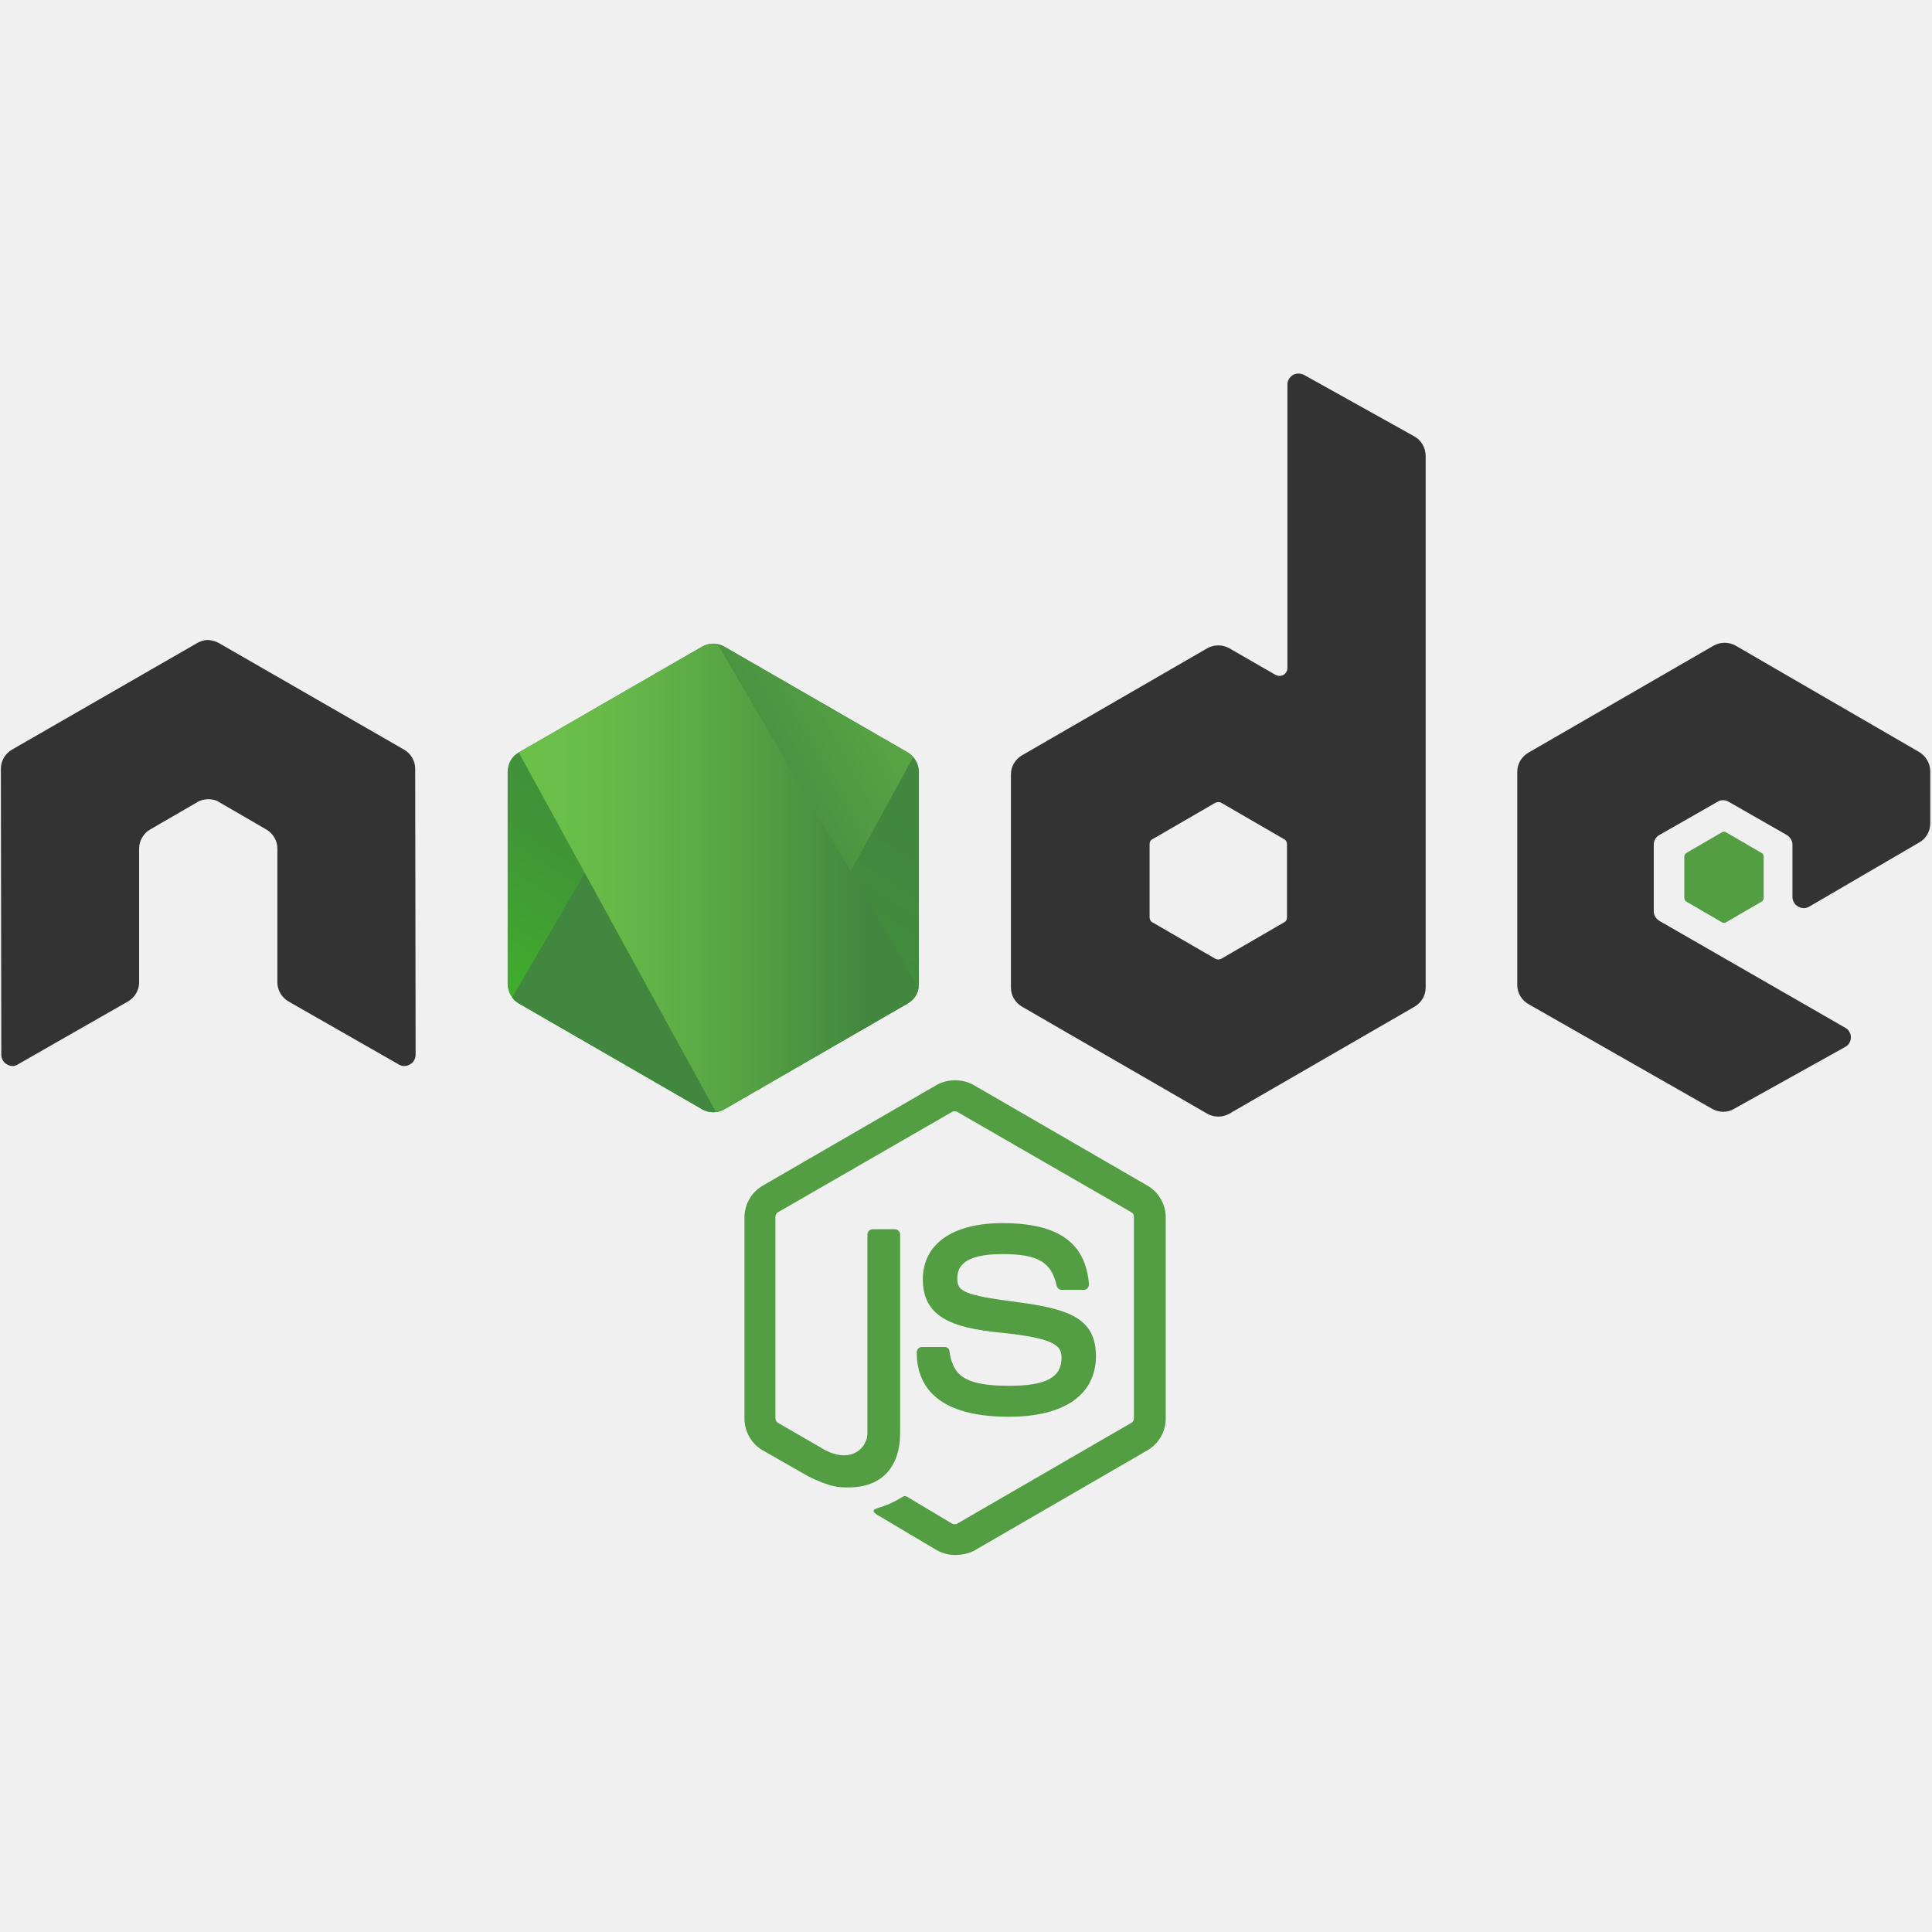
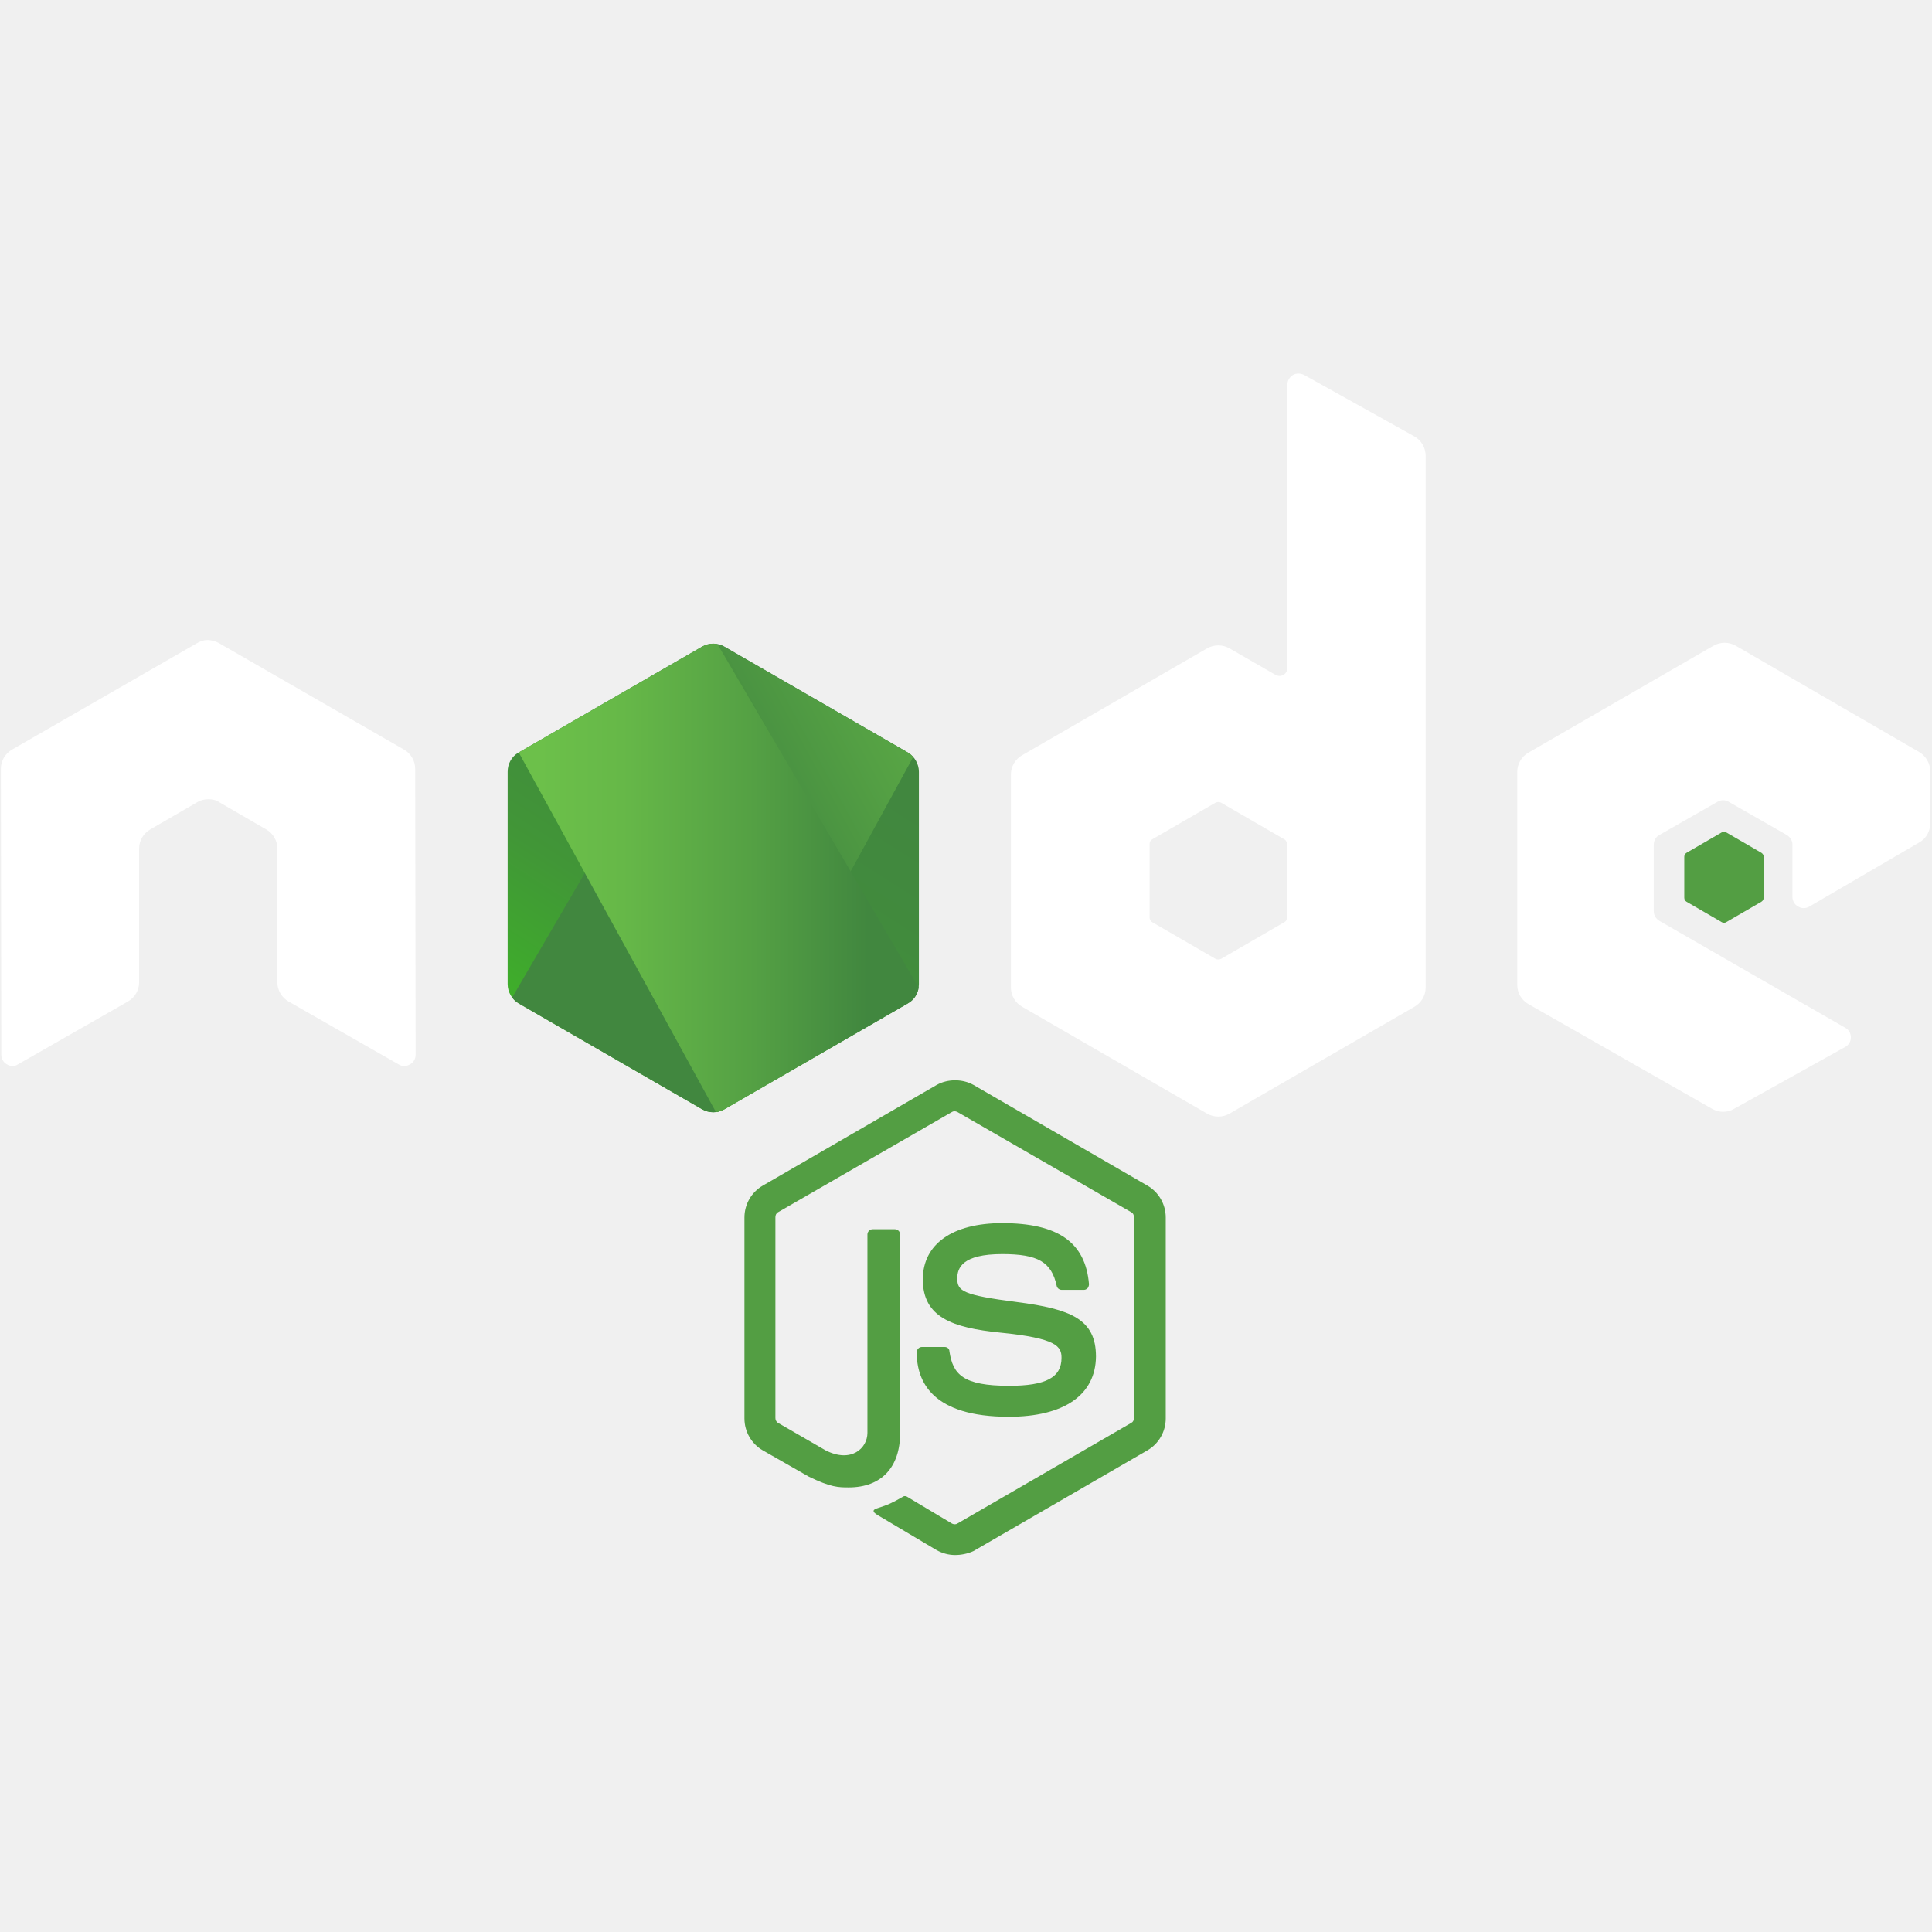
- <svg xmlns="http://www.w3.org/2000/svg" xmlns:xlink="http://www.w3.org/1999/xlink" width="800px" height="800px" viewBox="0 -99 512 512" preserveAspectRatio="xMidYMid">
-   <defs>
-     <linearGradient x1="68.188%" y1="17.487%" x2="27.823%" y2="89.755%" id="b">
-       <stop stop-color="#41873F" offset="0%" />
-       <stop stop-color="#418B3D" offset="32.88%" />
-       <stop stop-color="#419637" offset="63.52%" />
-       <stop stop-color="#3FA92D" offset="93.19%" />
-       <stop stop-color="#3FAE2A" offset="100%" />
-     </linearGradient>
-     <path id="a" d="M57.903 1.85a5.957 5.957 0 0 0-5.894 0L3.352 29.933c-1.85 1.04-2.89 3.005-2.89 5.085v56.286c0 2.08 1.156 4.045 2.89 5.085l48.657 28.085a5.957 5.957 0 0 0 5.894 0l48.658-28.085c1.849-1.04 2.89-3.005 2.89-5.085V35.019c0-2.08-1.157-4.045-2.89-5.085L57.903 1.85z" />
-     <linearGradient x1="43.277%" y1="55.169%" x2="159.245%" y2="-18.306%" id="d">
-       <stop stop-color="#41873F" offset="13.76%" />
-       <stop stop-color="#54A044" offset="40.32%" />
-       <stop stop-color="#66B848" offset="71.36%" />
-       <stop stop-color="#6CC04A" offset="90.81%" />
-     </linearGradient>
-     <linearGradient x1="-4413.77%" y1="13.43%" x2="5327.93%" y2="13.43%" id="e">
-       <stop stop-color="#6CC04A" offset="9.192%" />
-       <stop stop-color="#66B848" offset="28.64%" />
-       <stop stop-color="#54A044" offset="59.68%" />
-       <stop stop-color="#41873F" offset="86.24%" />
-     </linearGradient>
-     <linearGradient x1="-4.389%" y1="49.997%" x2="101.499%" y2="49.997%" id="f">
-       <stop stop-color="#6CC04A" offset="9.192%" />
-       <stop stop-color="#66B848" offset="28.64%" />
-       <stop stop-color="#54A044" offset="59.68%" />
-       <stop stop-color="#41873F" offset="86.24%" />
-     </linearGradient>
-     <linearGradient x1="-9713.77%" y1="36.21%" x2="27.93%" y2="36.21%" id="g">
-       <stop stop-color="#6CC04A" offset="9.192%" />
-       <stop stop-color="#66B848" offset="28.64%" />
-       <stop stop-color="#54A044" offset="59.68%" />
-       <stop stop-color="#41873F" offset="86.24%" />
-     </linearGradient>
-     <linearGradient x1="-103.861%" y1="50.275%" x2="100.797%" y2="50.275%" id="h">
-       <stop stop-color="#6CC04A" offset="9.192%" />
-       <stop stop-color="#66B848" offset="28.64%" />
-       <stop stop-color="#54A044" offset="59.68%" />
-       <stop stop-color="#41873F" offset="86.24%" />
-     </linearGradient>
-     <linearGradient x1="130.613%" y1="-211.069%" x2="4.393%" y2="201.605%" id="i">
-       <stop stop-color="#41873F" offset="0%" />
-       <stop stop-color="#418B3D" offset="32.88%" />
-       <stop stop-color="#419637" offset="63.52%" />
-       <stop stop-color="#3FA92D" offset="93.19%" />
-       <stop stop-color="#3FAE2A" offset="100%" />
-     </linearGradient>
-   </defs>
-   <g fill="none">
-     <path d="M253.11 313.094c-1.733 0-3.351-.462-4.854-1.271l-15.371-9.13c-2.312-1.272-1.156-1.734-.462-1.965 3.12-1.04 3.698-1.272 6.934-3.12.347-.232.81-.116 1.156.115l11.789 7.05c.462.231 1.04.231 1.386 0l46.115-26.698c.462-.231.694-.694.694-1.271v-53.28c0-.579-.232-1.04-.694-1.272l-46.115-26.582c-.462-.232-1.04-.232-1.386 0l-46.115 26.582c-.462.231-.694.809-.694 1.271v53.28c0 .463.232 1.04.694 1.272l12.598 7.281c6.819 3.467 11.095-.578 11.095-4.623v-52.587c0-.693.578-1.387 1.387-1.387h5.894c.694 0 1.387.578 1.387 1.387v52.587c0 9.13-4.97 14.447-13.638 14.447-2.658 0-4.738 0-10.633-2.89l-12.135-6.934c-3.005-1.733-4.854-4.97-4.854-8.437v-53.28c0-3.467 1.849-6.704 4.854-8.437l46.114-26.698c2.89-1.618 6.82-1.618 9.709 0l46.114 26.698c3.005 1.733 4.855 4.97 4.855 8.437v53.28c0 3.467-1.85 6.704-4.855 8.437l-46.114 26.698c-1.503.694-3.236 1.04-4.854 1.04zm14.216-36.637c-20.225 0-24.386-9.246-24.386-17.105 0-.694.578-1.387 1.387-1.387h6.01c.693 0 1.271.462 1.271 1.156.925 6.125 3.583 9.13 15.834 9.13 9.708 0 13.87-2.196 13.87-7.397 0-3.005-1.157-5.2-16.297-6.703-12.598-1.272-20.457-4.045-20.457-14.1 0-9.362 7.86-14.91 21.035-14.91 14.793 0 22.075 5.086 23 16.18 0 .348-.116.694-.347 1.041-.232.231-.578.462-.925.462h-6.01c-.578 0-1.156-.462-1.271-1.04-1.387-6.356-4.97-8.437-14.447-8.437-10.633 0-11.905 3.699-11.905 6.472 0 3.352 1.503 4.392 15.834 6.241 14.216 1.85 20.92 4.508 20.92 14.447-.116 10.171-8.437 15.95-23.116 15.95z" fill="#539E43" />
-     <path d="M110.028 104.712c0-2.08-1.156-4.046-3.005-5.086l-49.004-28.2c-.81-.463-1.734-.694-2.658-.81h-.463c-.924 0-1.849.347-2.658.81l-49.004 28.2c-1.85 1.04-3.005 3.005-3.005 5.086l.116 75.817c0 1.04.578 2.08 1.502 2.543.925.578 2.08.578 2.89 0l29.125-16.643c1.849-1.04 3.005-3.005 3.005-5.085v-35.482c0-2.08 1.155-4.045 3.005-5.085l12.366-7.166c.925-.578 1.965-.81 3.005-.81 1.04 0 2.08.232 2.89.81l12.366 7.166c1.85 1.04 3.005 3.004 3.005 5.085v35.482c0 2.08 1.156 4.045 3.005 5.085l29.125 16.643c.925.578 2.08.578 3.005 0 .925-.463 1.503-1.503 1.503-2.543l-.116-75.817zM345.571.347c-.924-.463-2.08-.463-2.89 0-.924.578-1.502 1.502-1.502 2.542v75.125c0 .693-.346 1.386-1.04 1.849-.693.346-1.387.346-2.08 0l-12.251-7.05a5.957 5.957 0 0 0-5.895 0l-49.004 28.316c-1.849 1.04-3.005 3.005-3.005 5.085v56.516c0 2.08 1.156 4.046 3.005 5.086l49.004 28.316a5.957 5.957 0 0 0 5.895 0l49.004-28.316c1.849-1.04 3.005-3.005 3.005-5.086V21.844c0-2.196-1.156-4.16-3.005-5.201L345.572.347zm-4.507 143.776c0 .578-.231 1.04-.694 1.271l-16.758 9.708a1.714 1.714 0 0 1-1.503 0l-16.758-9.708c-.463-.231-.694-.809-.694-1.271v-19.417c0-.578.231-1.04.694-1.271l16.758-9.709a1.714 1.714 0 0 1 1.503 0l16.758 9.709c.463.23.694.809.694 1.271v19.417zM508.648 124.244c1.85-1.04 2.89-3.005 2.89-5.086v-13.753c0-2.08-1.156-4.045-2.89-5.085l-48.657-28.2a5.957 5.957 0 0 0-5.894 0l-49.004 28.315c-1.85 1.04-3.005 3.005-3.005 5.086v56.516c0 2.08 1.155 4.045 3.005 5.085l48.657 27.738c1.85 1.04 4.045 1.04 5.779 0L489 178.45c.925-.463 1.503-1.503 1.503-2.543 0-1.04-.578-2.08-1.503-2.543l-49.235-28.316c-.924-.577-1.502-1.502-1.502-2.542v-17.683c0-1.04.578-2.08 1.502-2.543l15.372-8.784a2.821 2.821 0 0 1 3.005 0l15.371 8.784c.925.578 1.503 1.502 1.503 2.543v13.869c0 1.04.578 2.08 1.502 2.542.925.578 2.08.578 3.005 0l29.125-16.99z" fill="#333" />
-     <path d="M456.293 121.586a1.05 1.05 0 0 1 1.155 0l9.362 5.432c.347.23.578.577.578 1.04v10.864c0 .462-.231.809-.578 1.04l-9.362 5.432a1.05 1.05 0 0 1-1.155 0l-9.362-5.432c-.347-.231-.578-.578-.578-1.04v-10.864c0-.463.231-.81.578-1.04l9.362-5.432z" fill="#539E43" />
-     <g transform="translate(134.068 70.501)">
-       <mask id="c" fill="#ffffff">
-         <use xlink:href="#a" />
-       </mask>
-       <use fill="url(#b)" xlink:href="#a" />
-       <g mask="url(#c)">
-         <path d="M51.893 1.85L3.121 29.933C1.27 30.974 0 32.94 0 35.02v56.286c0 1.387.578 2.658 1.502 3.698L56.285 1.156c-1.387-.231-3.005-.116-4.392.693zM56.632 125.053c.462-.116.925-.347 1.387-.578l48.773-28.085c1.85-1.04 3.005-3.005 3.005-5.085V35.019c0-1.502-.694-3.005-1.734-4.045l-51.43 94.079z" />
-         <path d="M106.676 29.934L57.788 1.85a8.025 8.025 0 0 0-1.503-.578L1.502 95.12a6.082 6.082 0 0 0 1.619 1.387l48.888 28.085c1.387.809 3.005 1.04 4.507.577l51.432-94.078c-.347-.462-.81-.81-1.272-1.156z" fill="url(#d)" />
-       </g>
-       <g mask="url(#c)">
-         <path d="M109.797 91.305V35.019c0-2.08-1.271-4.045-3.12-5.085L57.786 1.85a5.106 5.106 0 0 0-1.848-.693l53.511 91.42c.231-.347.347-.809.347-1.271zM3.12 29.934C1.272 30.974 0 32.94 0 35.02v56.286c0 2.08 1.387 4.045 3.12 5.085l48.889 28.085c1.156.693 2.427.925 3.814.693L3.467 29.818l-.346.116z" />
-         <path fill="url(#e)" fill-rule="evenodd" d="M50.391.809l-.693.347h.924l-.231-.347z" transform="translate(0 -9.246)" />
-         <path d="M106.792 105.636c1.387-.809 2.427-2.196 2.89-3.698L56.053 10.402c-1.387-.231-2.89-.116-4.16.693L3.351 39.065l52.355 95.465a8.057 8.057 0 0 0 2.196-.693l48.889-28.2z" fill="url(#f)" fill-rule="evenodd" transform="translate(0 -9.246)" />
-         <path fill="url(#g)" fill-rule="evenodd" d="M111.3 104.712l-.347-.578v.809l.346-.231z" transform="translate(0 -9.246)" />
-         <path d="M106.792 105.636l-48.773 28.085a6.973 6.973 0 0 1-2.196.693l.925 1.734 54.089-31.32v-.694l-1.387-2.312c-.231 1.618-1.271 3.005-2.658 3.814z" fill="url(#h)" fill-rule="evenodd" transform="translate(0 -9.246)" />
-         <path d="M106.792 105.636l-48.773 28.085a6.973 6.973 0 0 1-2.196.693l.925 1.734 54.089-31.32v-.694l-1.387-2.312c-.231 1.618-1.271 3.005-2.658 3.814z" fill="url(#i)" fill-rule="evenodd" transform="translate(0 -9.246)" />
+ <svg xmlns="http://www.w3.org/2000/svg" xmlns:xlink="http://www.w3.org/1999/xlink" width="800px" height="800px" viewBox="0 -99 512 512" preserveAspectRatio="xMidYMid" fill="#ffffff">
+   <g id="SVGRepo_bgCarrier" stroke-width="0" />
+   <g id="SVGRepo_tracerCarrier" stroke-linecap="round" stroke-linejoin="round" />
+   <g id="SVGRepo_iconCarrier">
+     <defs>
+       <linearGradient x1="68.188%" y1="17.487%" x2="27.823%" y2="89.755%" id="b">
+         <stop stop-color="#41873F" offset="0%" />
+         <stop stop-color="#418B3D" offset="32.88%" />
+         <stop stop-color="#419637" offset="63.52%" />
+         <stop stop-color="#3FA92D" offset="93.19%" />
+         <stop stop-color="#3FAE2A" offset="100%" />
+       </linearGradient>
+       <path id="a" d="M57.903 1.85a5.957 5.957 0 0 0-5.894 0L3.352 29.933c-1.85 1.04-2.89 3.005-2.89 5.085v56.286c0 2.08 1.156 4.045 2.89 5.085l48.657 28.085a5.957 5.957 0 0 0 5.894 0l48.658-28.085c1.849-1.04 2.89-3.005 2.89-5.085V35.019c0-2.08-1.157-4.045-2.89-5.085L57.903 1.85z" />
+       <linearGradient x1="43.277%" y1="55.169%" x2="159.245%" y2="-18.306%" id="d">
+         <stop stop-color="#41873F" offset="13.76%" />
+         <stop stop-color="#54A044" offset="40.32%" />
+         <stop stop-color="#66B848" offset="71.36%" />
+         <stop stop-color="#6CC04A" offset="90.81%" />
+       </linearGradient>
+       <linearGradient x1="-4413.77%" y1="13.43%" x2="5327.93%" y2="13.43%" id="e">
+         <stop stop-color="#6CC04A" offset="9.192%" />
+         <stop stop-color="#66B848" offset="28.64%" />
+         <stop stop-color="#54A044" offset="59.68%" />
+         <stop stop-color="#41873F" offset="86.24%" />
+       </linearGradient>
+       <linearGradient x1="-4.389%" y1="49.997%" x2="101.499%" y2="49.997%" id="f">
+         <stop stop-color="#6CC04A" offset="9.192%" />
+         <stop stop-color="#66B848" offset="28.64%" />
+         <stop stop-color="#54A044" offset="59.68%" />
+         <stop stop-color="#41873F" offset="86.24%" />
+       </linearGradient>
+       <linearGradient x1="-9713.77%" y1="36.21%" x2="27.93%" y2="36.21%" id="g">
+         <stop stop-color="#6CC04A" offset="9.192%" />
+         <stop stop-color="#66B848" offset="28.64%" />
+         <stop stop-color="#54A044" offset="59.68%" />
+         <stop stop-color="#41873F" offset="86.24%" />
+       </linearGradient>
+       <linearGradient x1="-103.861%" y1="50.275%" x2="100.797%" y2="50.275%" id="h">
+         <stop stop-color="#6CC04A" offset="9.192%" />
+         <stop stop-color="#66B848" offset="28.64%" />
+         <stop stop-color="#54A044" offset="59.68%" />
+         <stop stop-color="#41873F" offset="86.24%" />
+       </linearGradient>
+       <linearGradient x1="130.613%" y1="-211.069%" x2="4.393%" y2="201.605%" id="i">
+         <stop stop-color="#41873F" offset="0%" />
+         <stop stop-color="#418B3D" offset="32.88%" />
+         <stop stop-color="#419637" offset="63.52%" />
+         <stop stop-color="#3FA92D" offset="93.19%" />
+         <stop stop-color="#3FAE2A" offset="100%" />
+       </linearGradient>
+     </defs>
+     <g fill="none">
+       <path d="M253.11 313.094c-1.733 0-3.351-.462-4.854-1.271l-15.371-9.13c-2.312-1.272-1.156-1.734-.462-1.965 3.12-1.04 3.698-1.272 6.934-3.12.347-.232.81-.116 1.156.115l11.789 7.05c.462.231 1.04.231 1.386 0l46.115-26.698c.462-.231.694-.694.694-1.271v-53.28c0-.579-.232-1.04-.694-1.272l-46.115-26.582c-.462-.232-1.04-.232-1.386 0l-46.115 26.582c-.462.231-.694.809-.694 1.271v53.28c0 .463.232 1.04.694 1.272l12.598 7.281c6.819 3.467 11.095-.578 11.095-4.623v-52.587c0-.693.578-1.387 1.387-1.387h5.894c.694 0 1.387.578 1.387 1.387v52.587c0 9.13-4.97 14.447-13.638 14.447-2.658 0-4.738 0-10.633-2.89l-12.135-6.934c-3.005-1.733-4.854-4.97-4.854-8.437v-53.28c0-3.467 1.849-6.704 4.854-8.437l46.114-26.698c2.89-1.618 6.82-1.618 9.709 0l46.114 26.698c3.005 1.733 4.855 4.97 4.855 8.437v53.28c0 3.467-1.85 6.704-4.855 8.437l-46.114 26.698c-1.503.694-3.236 1.04-4.854 1.04zm14.216-36.637c-20.225 0-24.386-9.246-24.386-17.105 0-.694.578-1.387 1.387-1.387h6.01c.693 0 1.271.462 1.271 1.156.925 6.125 3.583 9.13 15.834 9.13 9.708 0 13.87-2.196 13.87-7.397 0-3.005-1.157-5.2-16.297-6.703-12.598-1.272-20.457-4.045-20.457-14.1 0-9.362 7.86-14.91 21.035-14.91 14.793 0 22.075 5.086 23 16.18 0 .348-.116.694-.347 1.041-.232.231-.578.462-.925.462h-6.01c-.578 0-1.156-.462-1.271-1.04-1.387-6.356-4.97-8.437-14.447-8.437-10.633 0-11.905 3.699-11.905 6.472 0 3.352 1.503 4.392 15.834 6.241 14.216 1.85 20.92 4.508 20.92 14.447-.116 10.171-8.437 15.95-23.116 15.95z" fill="#539E43" />
+       <path d="M110.028 104.712c0-2.08-1.156-4.046-3.005-5.086l-49.004-28.2c-.81-.463-1.734-.694-2.658-.81h-.463c-.924 0-1.849.347-2.658.81l-49.004 28.2c-1.85 1.04-3.005 3.005-3.005 5.086l.116 75.817c0 1.04.578 2.08 1.502 2.543.925.578 2.08.578 2.89 0l29.125-16.643c1.849-1.04 3.005-3.005 3.005-5.085v-35.482c0-2.08 1.155-4.045 3.005-5.085l12.366-7.166c.925-.578 1.965-.81 3.005-.81 1.04 0 2.08.232 2.89.81l12.366 7.166c1.85 1.04 3.005 3.004 3.005 5.085v35.482c0 2.08 1.156 4.045 3.005 5.085l29.125 16.643c.925.578 2.08.578 3.005 0 .925-.463 1.503-1.503 1.503-2.543l-.116-75.817zM345.571.347c-.924-.463-2.08-.463-2.89 0-.924.578-1.502 1.502-1.502 2.542v75.125c0 .693-.346 1.386-1.04 1.849-.693.346-1.387.346-2.08 0l-12.251-7.05a5.957 5.957 0 0 0-5.895 0l-49.004 28.316c-1.849 1.04-3.005 3.005-3.005 5.085v56.516c0 2.08 1.156 4.046 3.005 5.086l49.004 28.316a5.957 5.957 0 0 0 5.895 0l49.004-28.316c1.849-1.04 3.005-3.005 3.005-5.086V21.844c0-2.196-1.156-4.16-3.005-5.201L345.572.347zm-4.507 143.776c0 .578-.231 1.04-.694 1.271l-16.758 9.708a1.714 1.714 0 0 1-1.503 0l-16.758-9.708c-.463-.231-.694-.809-.694-1.271v-19.417c0-.578.231-1.04.694-1.271l16.758-9.709a1.714 1.714 0 0 1 1.503 0l16.758 9.709c.463.23.694.809.694 1.271v19.417zM508.648 124.244c1.85-1.04 2.89-3.005 2.89-5.086v-13.753c0-2.08-1.156-4.045-2.89-5.085l-48.657-28.2a5.957 5.957 0 0 0-5.894 0l-49.004 28.315c-1.85 1.04-3.005 3.005-3.005 5.086v56.516c0 2.08 1.155 4.045 3.005 5.085l48.657 27.738c1.85 1.04 4.045 1.04 5.779 0L489 178.45c.925-.463 1.503-1.503 1.503-2.543 0-1.04-.578-2.08-1.503-2.543l-49.235-28.316c-.924-.577-1.502-1.502-1.502-2.542v-17.683c0-1.04.578-2.08 1.502-2.543l15.372-8.784a2.821 2.821 0 0 1 3.005 0l15.371 8.784c.925.578 1.503 1.502 1.503 2.543v13.869c0 1.04.578 2.08 1.502 2.542.925.578 2.08.578 3.005 0l29.125-16.99z" fill="#FFFFFF" />
+       <path d="M456.293 121.586a1.05 1.05 0 0 1 1.155 0l9.362 5.432c.347.23.578.577.578 1.04v10.864c0 .462-.231.809-.578 1.04l-9.362 5.432a1.05 1.05 0 0 1-1.155 0l-9.362-5.432c-.347-.231-.578-.578-.578-1.04v-10.864c0-.463.231-.81.578-1.04l9.362-5.432z" fill="#539E43" />
+       <g transform="translate(134.068 70.501)">
+         <mask id="c" fill="#ffffff">
+           <use xlink:href="#a" />
+         </mask>
+         <use fill="url(#b)" xlink:href="#a" />
+         <g mask="url(#c)">
+           <path d="M51.893 1.85L3.121 29.933C1.27 30.974 0 32.94 0 35.02v56.286c0 1.387.578 2.658 1.502 3.698L56.285 1.156c-1.387-.231-3.005-.116-4.392.693zM56.632 125.053c.462-.116.925-.347 1.387-.578l48.773-28.085c1.85-1.04 3.005-3.005 3.005-5.085V35.019c0-1.502-.694-3.005-1.734-4.045l-51.43 94.079z" />
+           <path d="M106.676 29.934L57.788 1.85a8.025 8.025 0 0 0-1.503-.578L1.502 95.12a6.082 6.082 0 0 0 1.619 1.387l48.888 28.085c1.387.809 3.005 1.04 4.507.577l51.432-94.078c-.347-.462-.81-.81-1.272-1.156z" fill="url(#d)" />
+         </g>
+         <g mask="url(#c)">
+           <path d="M109.797 91.305V35.019c0-2.08-1.271-4.045-3.12-5.085L57.786 1.85a5.106 5.106 0 0 0-1.848-.693l53.511 91.42c.231-.347.347-.809.347-1.271zM3.12 29.934C1.272 30.974 0 32.94 0 35.02v56.286c0 2.08 1.387 4.045 3.12 5.085l48.889 28.085c1.156.693 2.427.925 3.814.693L3.467 29.818l-.346.116z" />
+           <path fill="url(#e)" fill-rule="evenodd" d="M50.391.809l-.693.347h.924l-.231-.347z" transform="translate(0 -9.246)" />
+           <path d="M106.792 105.636c1.387-.809 2.427-2.196 2.89-3.698L56.053 10.402c-1.387-.231-2.89-.116-4.16.693L3.351 39.065l52.355 95.465a8.057 8.057 0 0 0 2.196-.693l48.889-28.2z" fill="url(#f)" fill-rule="evenodd" transform="translate(0 -9.246)" />
+           <path fill="url(#g)" fill-rule="evenodd" d="M111.3 104.712l-.347-.578v.809l.346-.231z" transform="translate(0 -9.246)" />
+           <path d="M106.792 105.636l-48.773 28.085a6.973 6.973 0 0 1-2.196.693l.925 1.734 54.089-31.32v-.694l-1.387-2.312c-.231 1.618-1.271 3.005-2.658 3.814z" fill="url(#h)" fill-rule="evenodd" transform="translate(0 -9.246)" />
+           <path d="M106.792 105.636l-48.773 28.085a6.973 6.973 0 0 1-2.196.693l.925 1.734 54.089-31.32v-.694l-1.387-2.312c-.231 1.618-1.271 3.005-2.658 3.814z" fill="url(#i)" fill-rule="evenodd" transform="translate(0 -9.246)" />
+         </g>
      </g>
    </g>
  </g>
</svg>
